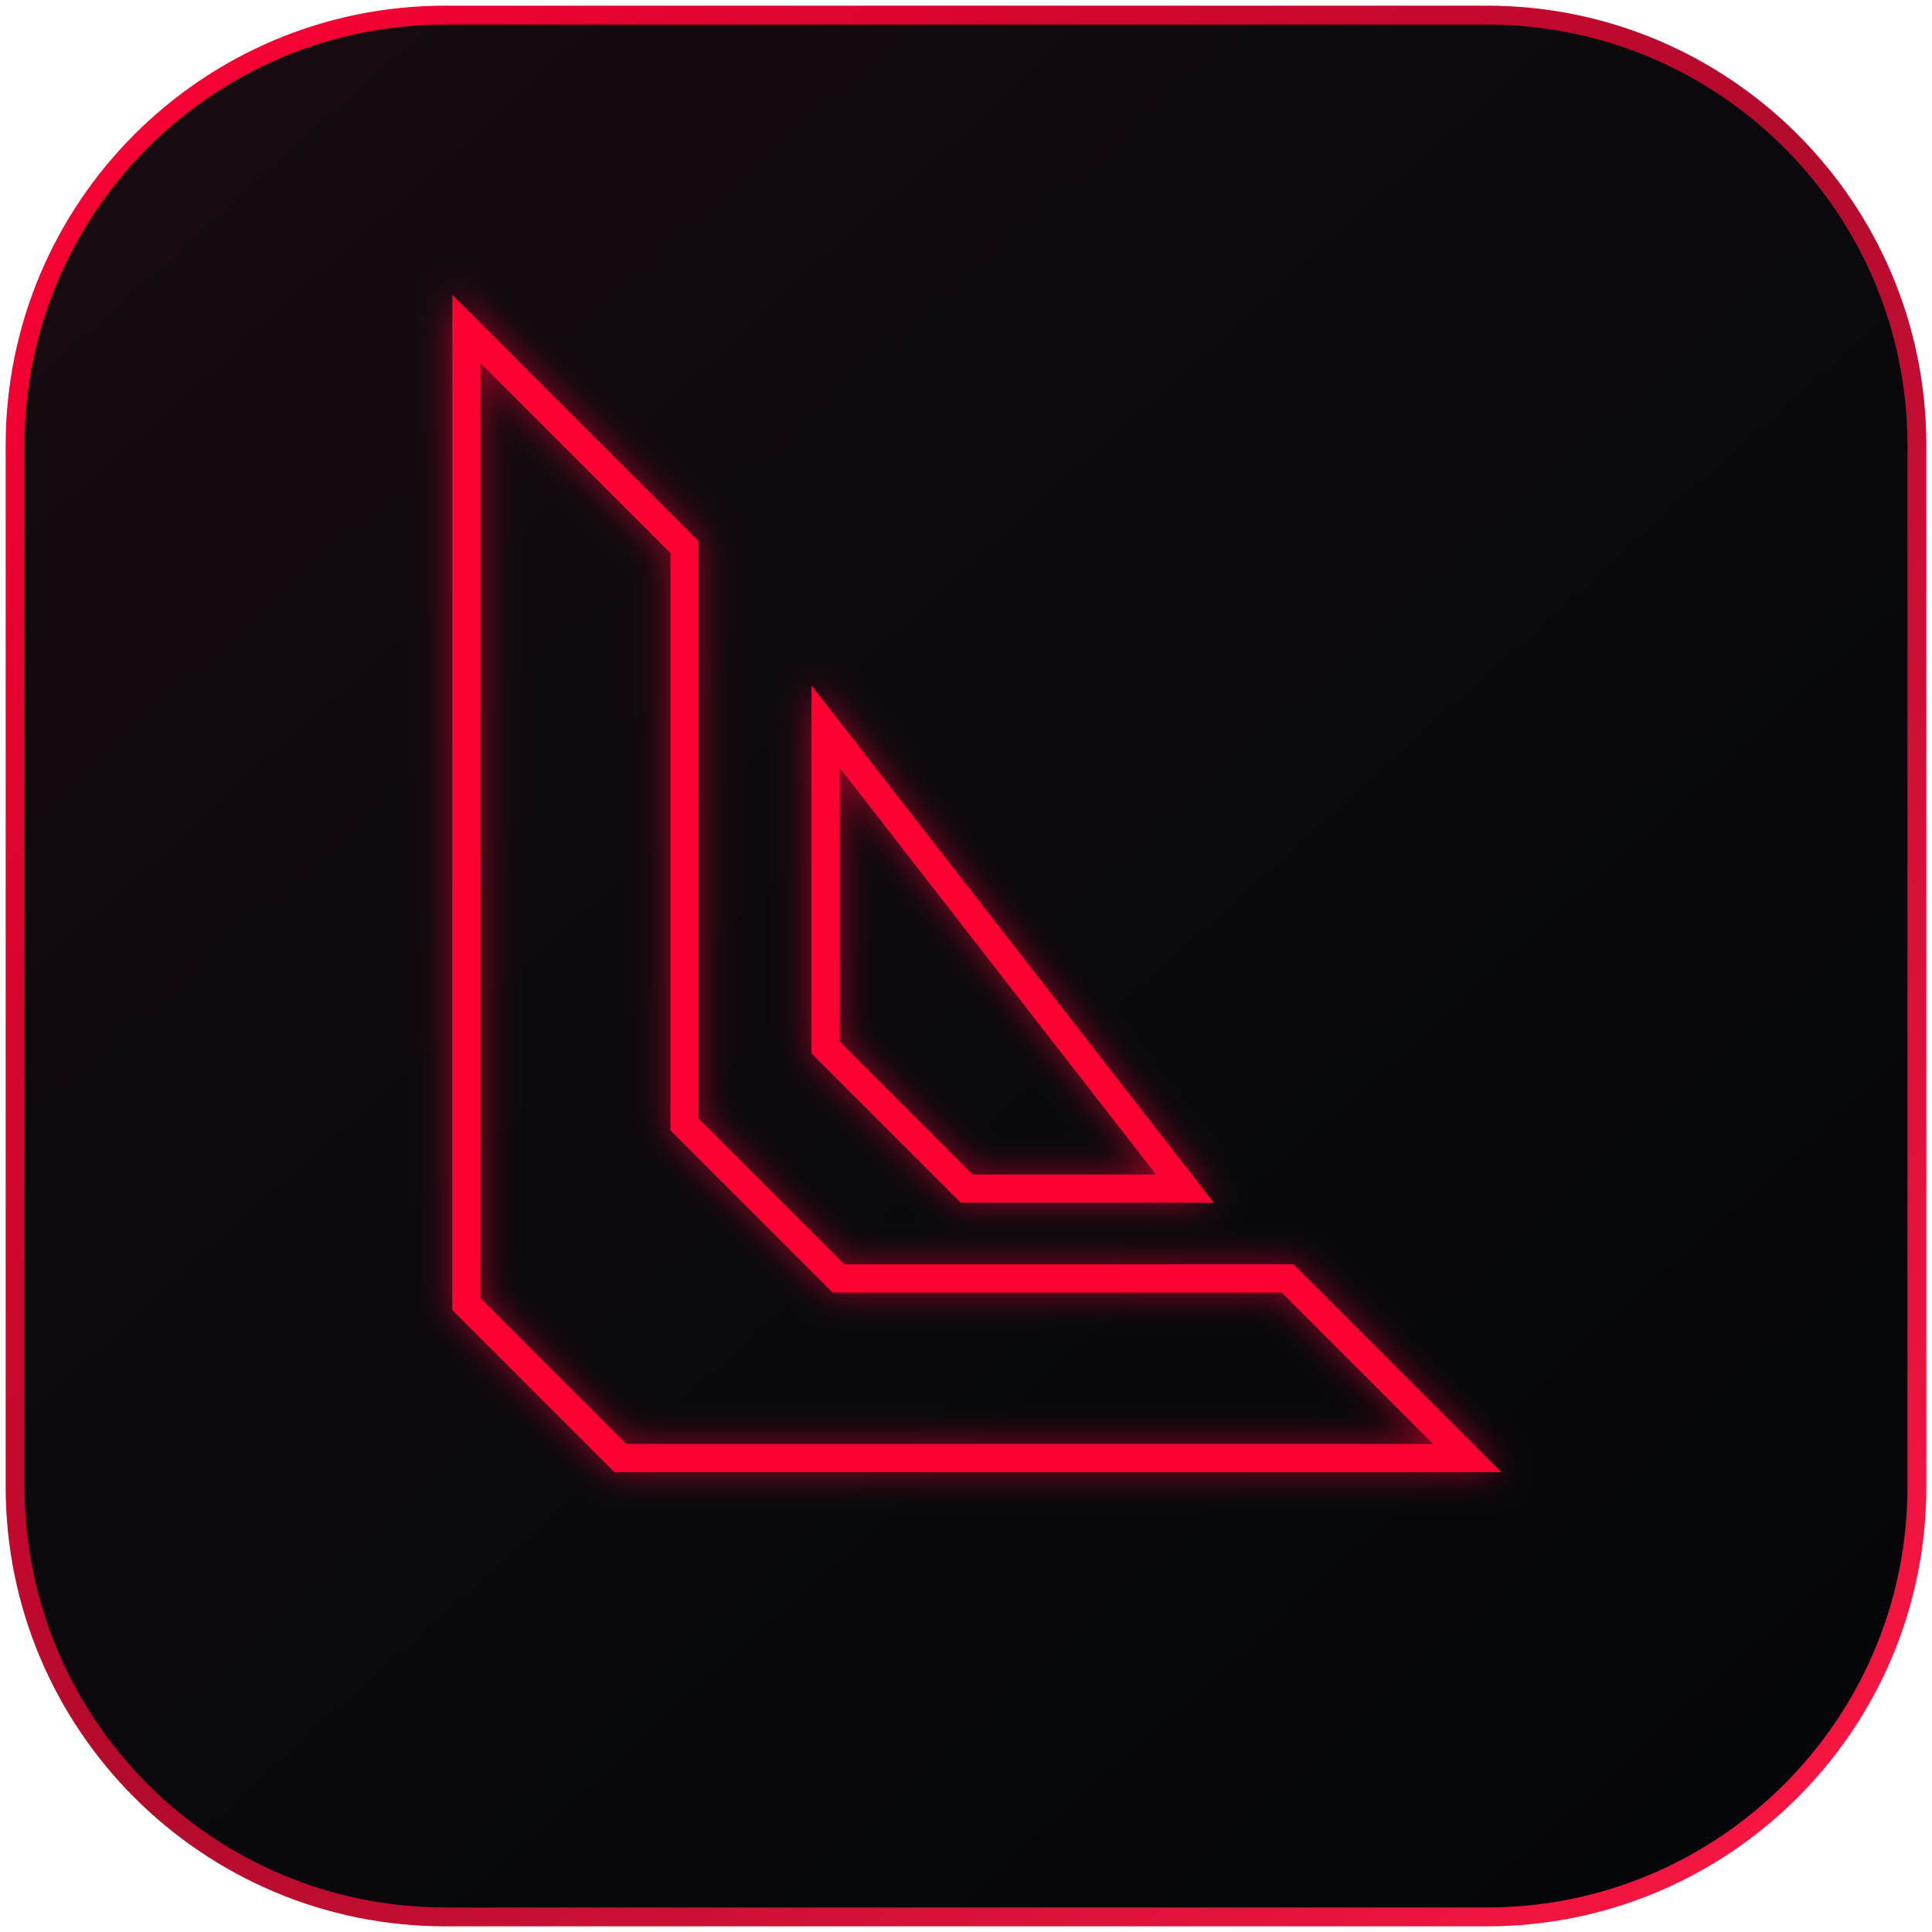
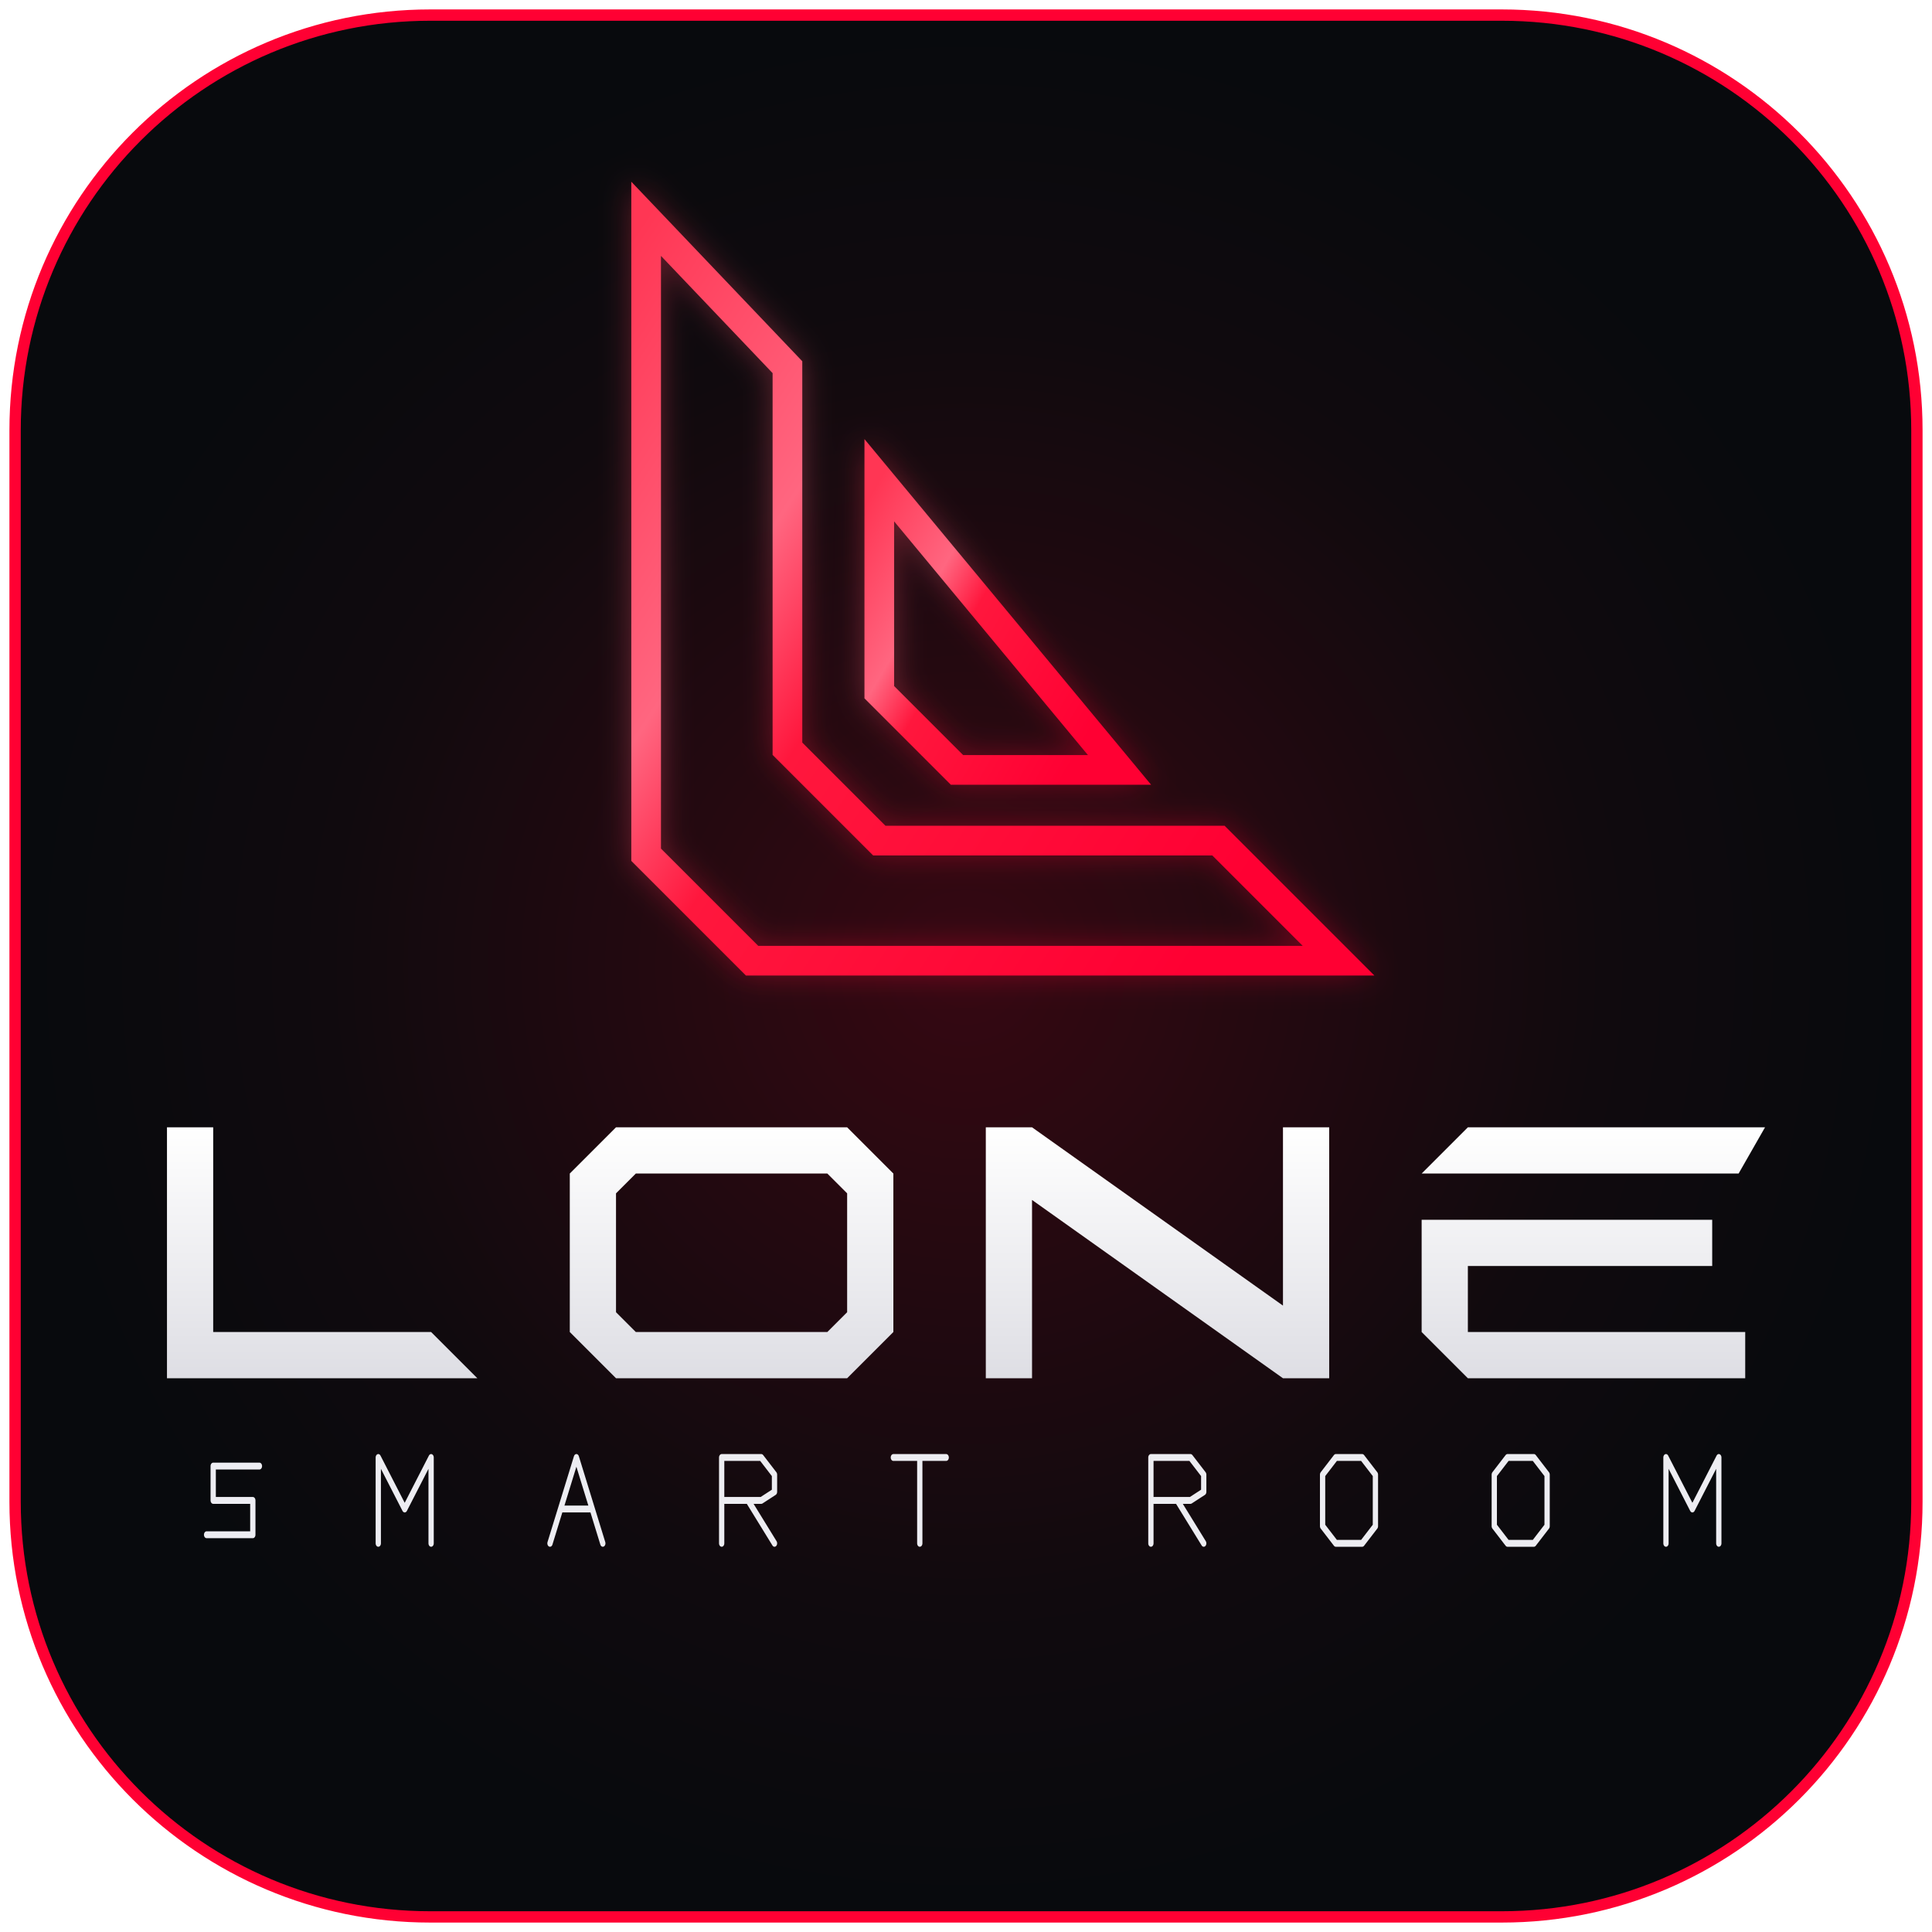
<svg xmlns="http://www.w3.org/2000/svg" width="256" height="256" viewBox="0 0 256 256" role="img" aria-labelledby="title description">
  <defs>
-     <filter id="neon" x="-50%" y="-50%" width="200%" height="200%" color-interpolation-filters="sRGB">
-       <feGaussianBlur stdDeviation="1.35" />
-       <feComponentTransfer>
-         <feFuncA type="linear" slope="0.6" />
-       </feComponentTransfer>
+     <linearGradient id="markRed" x1="0" y1="0" x2="1" y2="0.7">
+       <stop stop-color="#ff3654" />
+       <stop offset="0.32" stop-color="#ff6680" />
+       <stop offset="0.48" stop-color="#ff173d" />
+       <stop offset="1" stop-color="#ff0033" />
+     </linearGradient>
+     <linearGradient id="wordWhite" x2="0" y2="1">
+       <stop stop-color="#ffffff" />
+       <stop offset="1" stop-color="#dedee4" />
+     </linearGradient>
+     <radialGradient id="baseGlow">
+       <stop stop-color="#360812" />
+       <stop offset="0.68" stop-color="#100a0e" />
+       <stop offset="1" stop-color="#080a0d" />
+     </radialGradient>
+     <filter id="neon" x="-70%" y="-70%" width="240%" height="240%" color-interpolation-filters="sRGB">
+       <feGaussianBlur stdDeviation="2.1" />
    </filter>
-     <linearGradient id="iconBase" x2="0.9" y2="1">
-       <stop stop-color="#170b11" />
-       <stop offset="0.6" stop-color="#09090d" />
-       <stop offset="1" stop-color="#050609" />
-     </linearGradient>
-     <linearGradient id="iconEdge" x2="1" y2="1">
-       <stop stop-color="#ff0033" />
-       <stop offset="0.5" stop-color="#b20b2c" />
-       <stop offset="1" stop-color="#ff1744" />
-     </linearGradient>
  </defs>
-   <rect x="2" y="2" width="252" height="252" rx="57" fill="url(#iconBase)" stroke="url(#iconEdge)" stroke-width="2.5" />
-   <g transform="translate(38 30) scale(1.7)" fill="none" stroke="#ff0033" stroke-width="2.2" stroke-linejoin="miter" stroke-miterlimit="5">
-     <g filter="url(#neon)">
-       <path d="M14 8 L14 84 L26 96 L92 96 L78 82 L43 82 L31 70 L31 25 Z" />
-       <path d="M42 39 L42 64 L53 75 L70 75 Z" />
+   <rect x="2" y="2" width="252" height="252" rx="55" fill="url(#baseGlow)" stroke="#ff0033" stroke-width="1.5" />
+   <g transform="translate(16 12) scale(0.875)">
+     <g transform="translate(71 13) scale(1.07)" fill="none" stroke="url(#markRed)" stroke-width="4.2" stroke-linejoin="miter" stroke-miterlimit="5">
+       <g filter="url(#neon)" opacity="0.34">
+         <path d="M8 6 V96 L23 111 H106 L89 94 H41 L28 81 V27 Z" />
+         <path d="M41 43 V73 L52 84 H75 Z" />
+       </g>
+       <path d="M8 6 V96 L23 111 H106 L89 94 H41 L28 81 V27 Z" />
+       <path d="M41 43 V73 L52 84 H75 Z" />
    </g>
-     <path d="M14 8 L14 84 L26 96 L92 96 L78 82 L43 82 L31 70 L31 25 Z" />
-     <path d="M42 39 L42 64 L53 75 L70 75 Z" />
+     <g transform="translate(7 157)" fill="url(#wordWhite)" fill-rule="evenodd">
+       <path d="M0 0 H7 V31 H40 L47 38 H0 Z" />
+       <path d="M68 0 H103 L110 7 V31 L103 38 H68 L61 31 V7 Z M71 7 L68 10 V28 L71 31 H100 L103 28 V10 L100 7 Z" />
+       <path d="M124 38 V0 H131 L169 27 V0 H176 V38 H169 L131 11 V38 Z" />
+       <path d="M197 0 H242 L238 7 H190 Z M190 14 H234 V21 H197 V31 H239 V38 H197 L190 31 Z" />
+     </g>
+     <g transform="translate(13 207) scale(1 1.3)" fill="none" stroke="#ededf2" stroke-width="0.8" stroke-linejoin="round" stroke-linecap="round">
+       <path transform="translate(0 0)" d="M8 1 H1 V5 H7 V9 H0" />
+       <path transform="translate(26 0)" d="M0 10 V0 L4 6 L8 0 V10" />
+       <path transform="translate(52 0)" d="M0 10 L4 0 L8 10 M1.6 6 H6.4" />
+       <path transform="translate(78 0)" d="M0 10 V0 H6 L8 2 V4 L6 5 H0 M4 5 L8 10" />
+       <path transform="translate(104 0)" d="M0 0 H8 M4 0 V10" />
+       <path transform="translate(143 0)" d="M0 10 V0 H6 L8 2 V4 L6 5 H0 M4 5 L8 10" />
+       <path transform="translate(169 0)" d="M2 0 H6 L8 2 V8 L6 10 H2 L0 8 V2 Z" />
+       <path transform="translate(195 0)" d="M2 0 H6 L8 2 V8 L6 10 H2 L0 8 V2 Z" />
+       <path transform="translate(221 0)" d="M0 10 V0 L4 6 L8 0 V10" />
+     </g>
  </g>
</svg>
